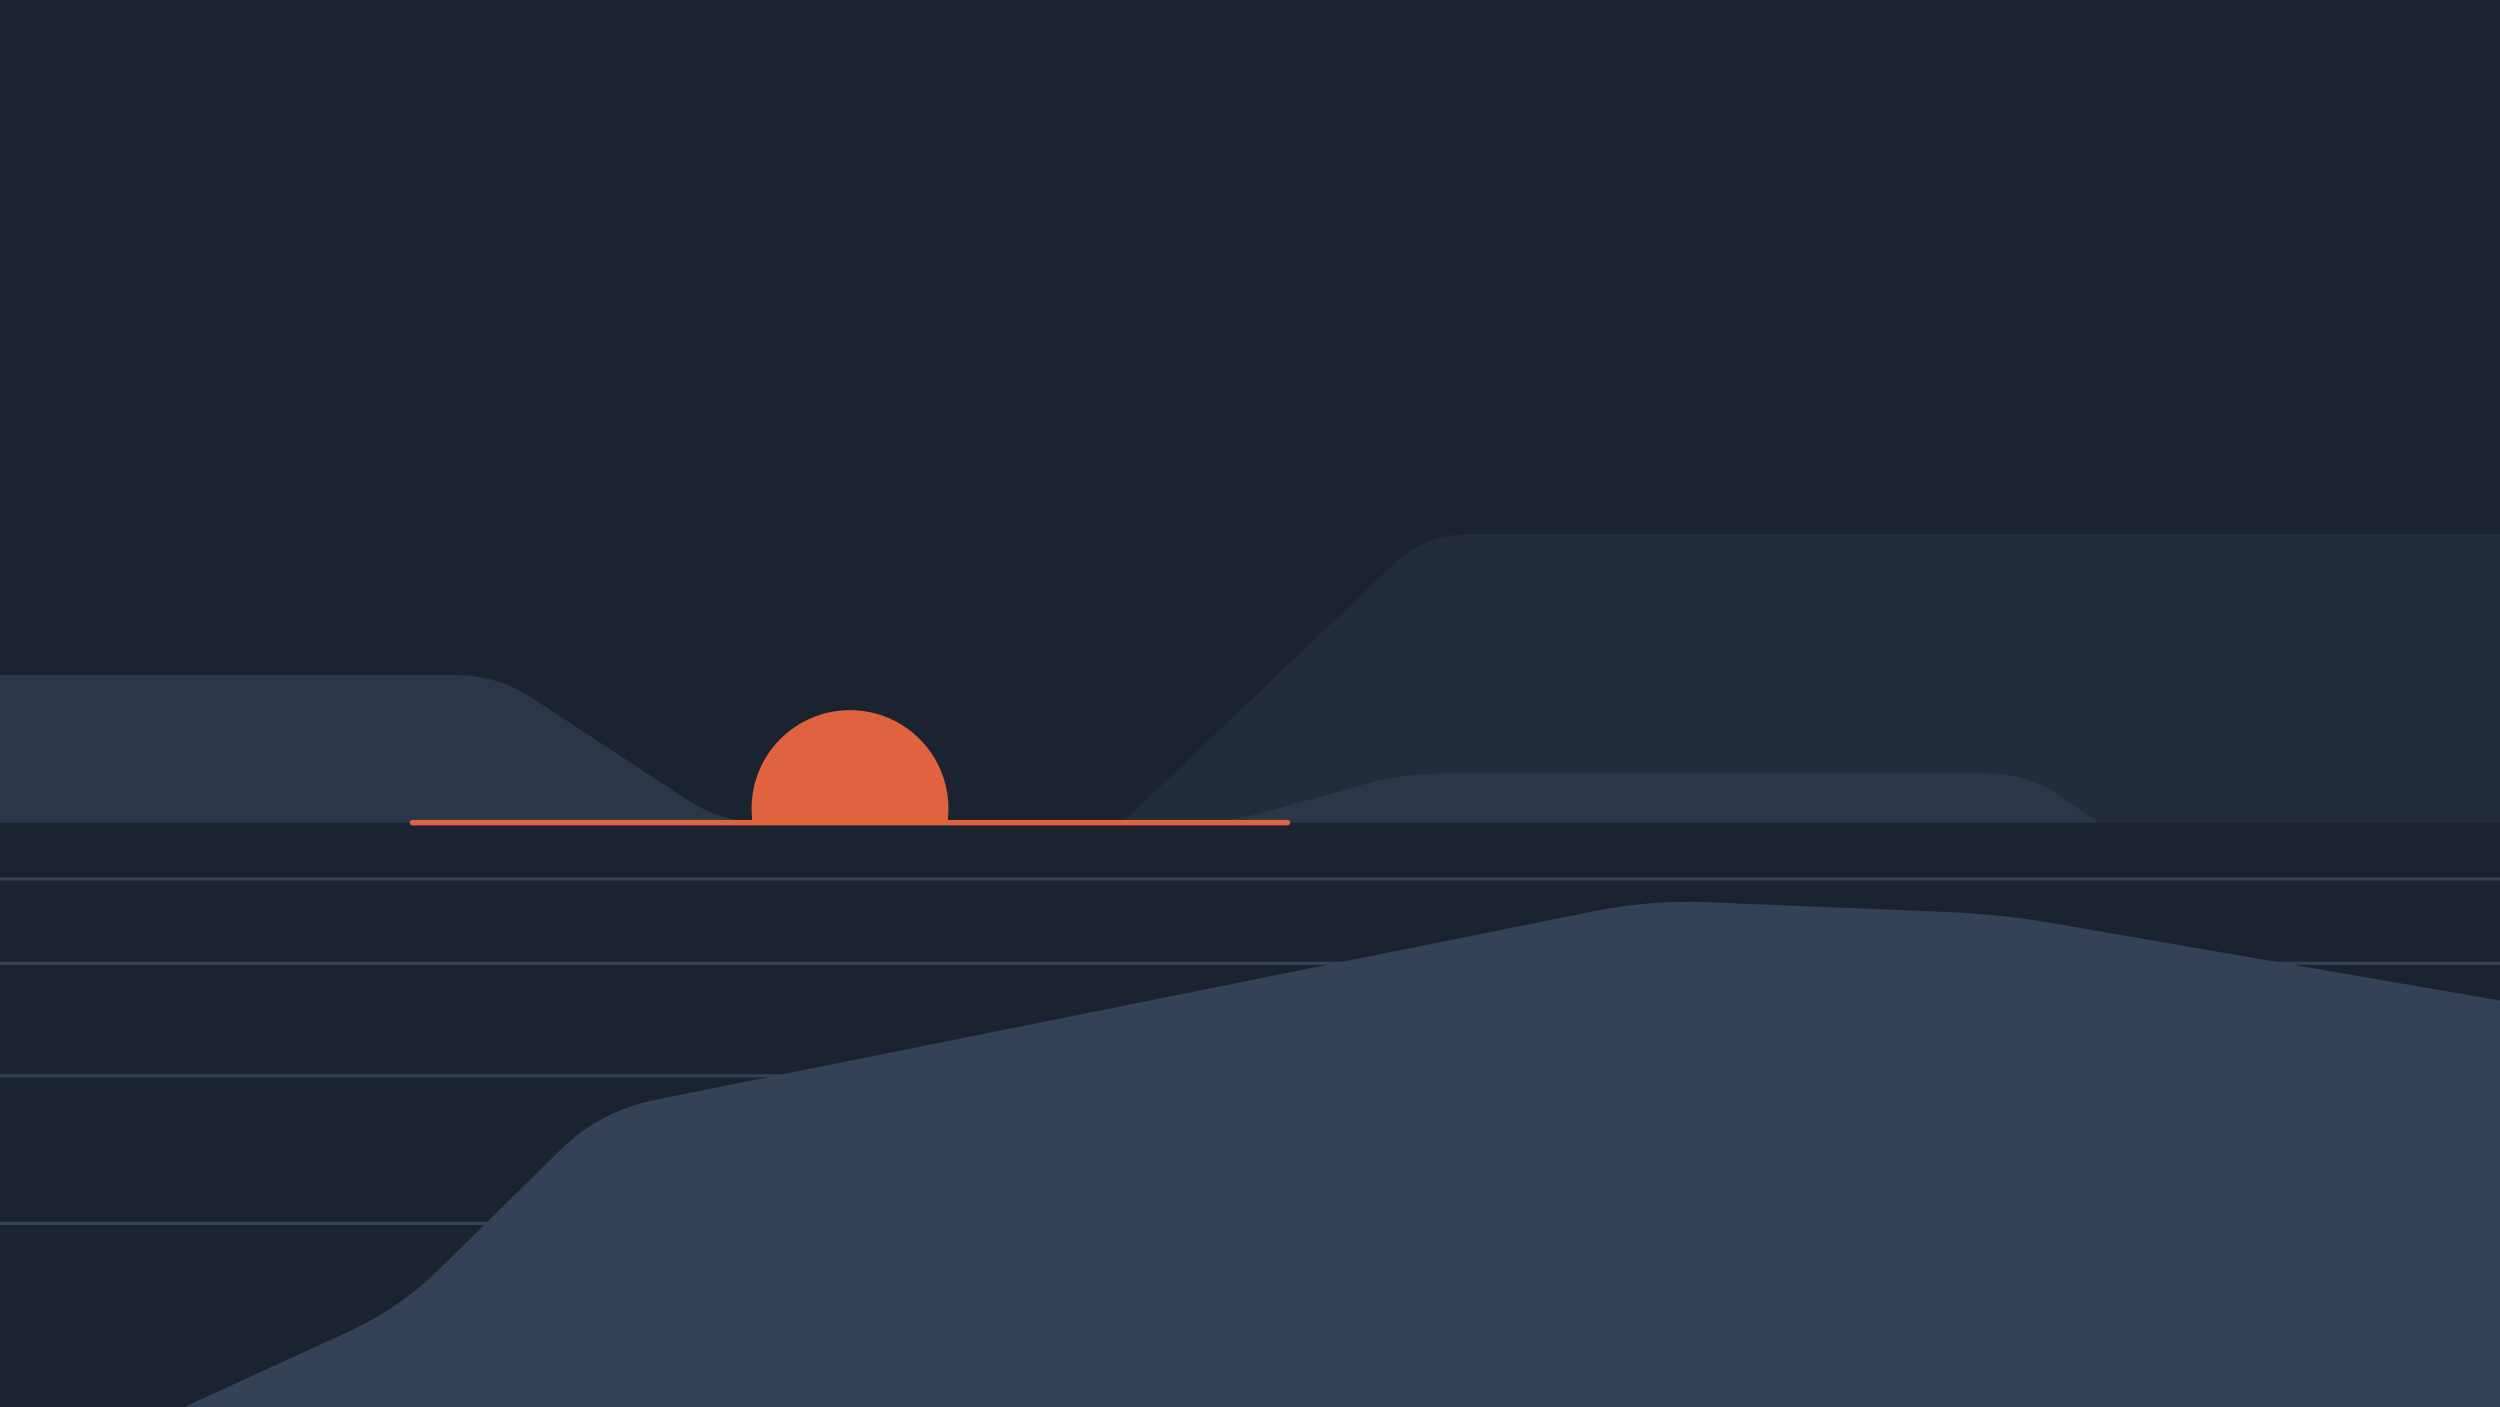
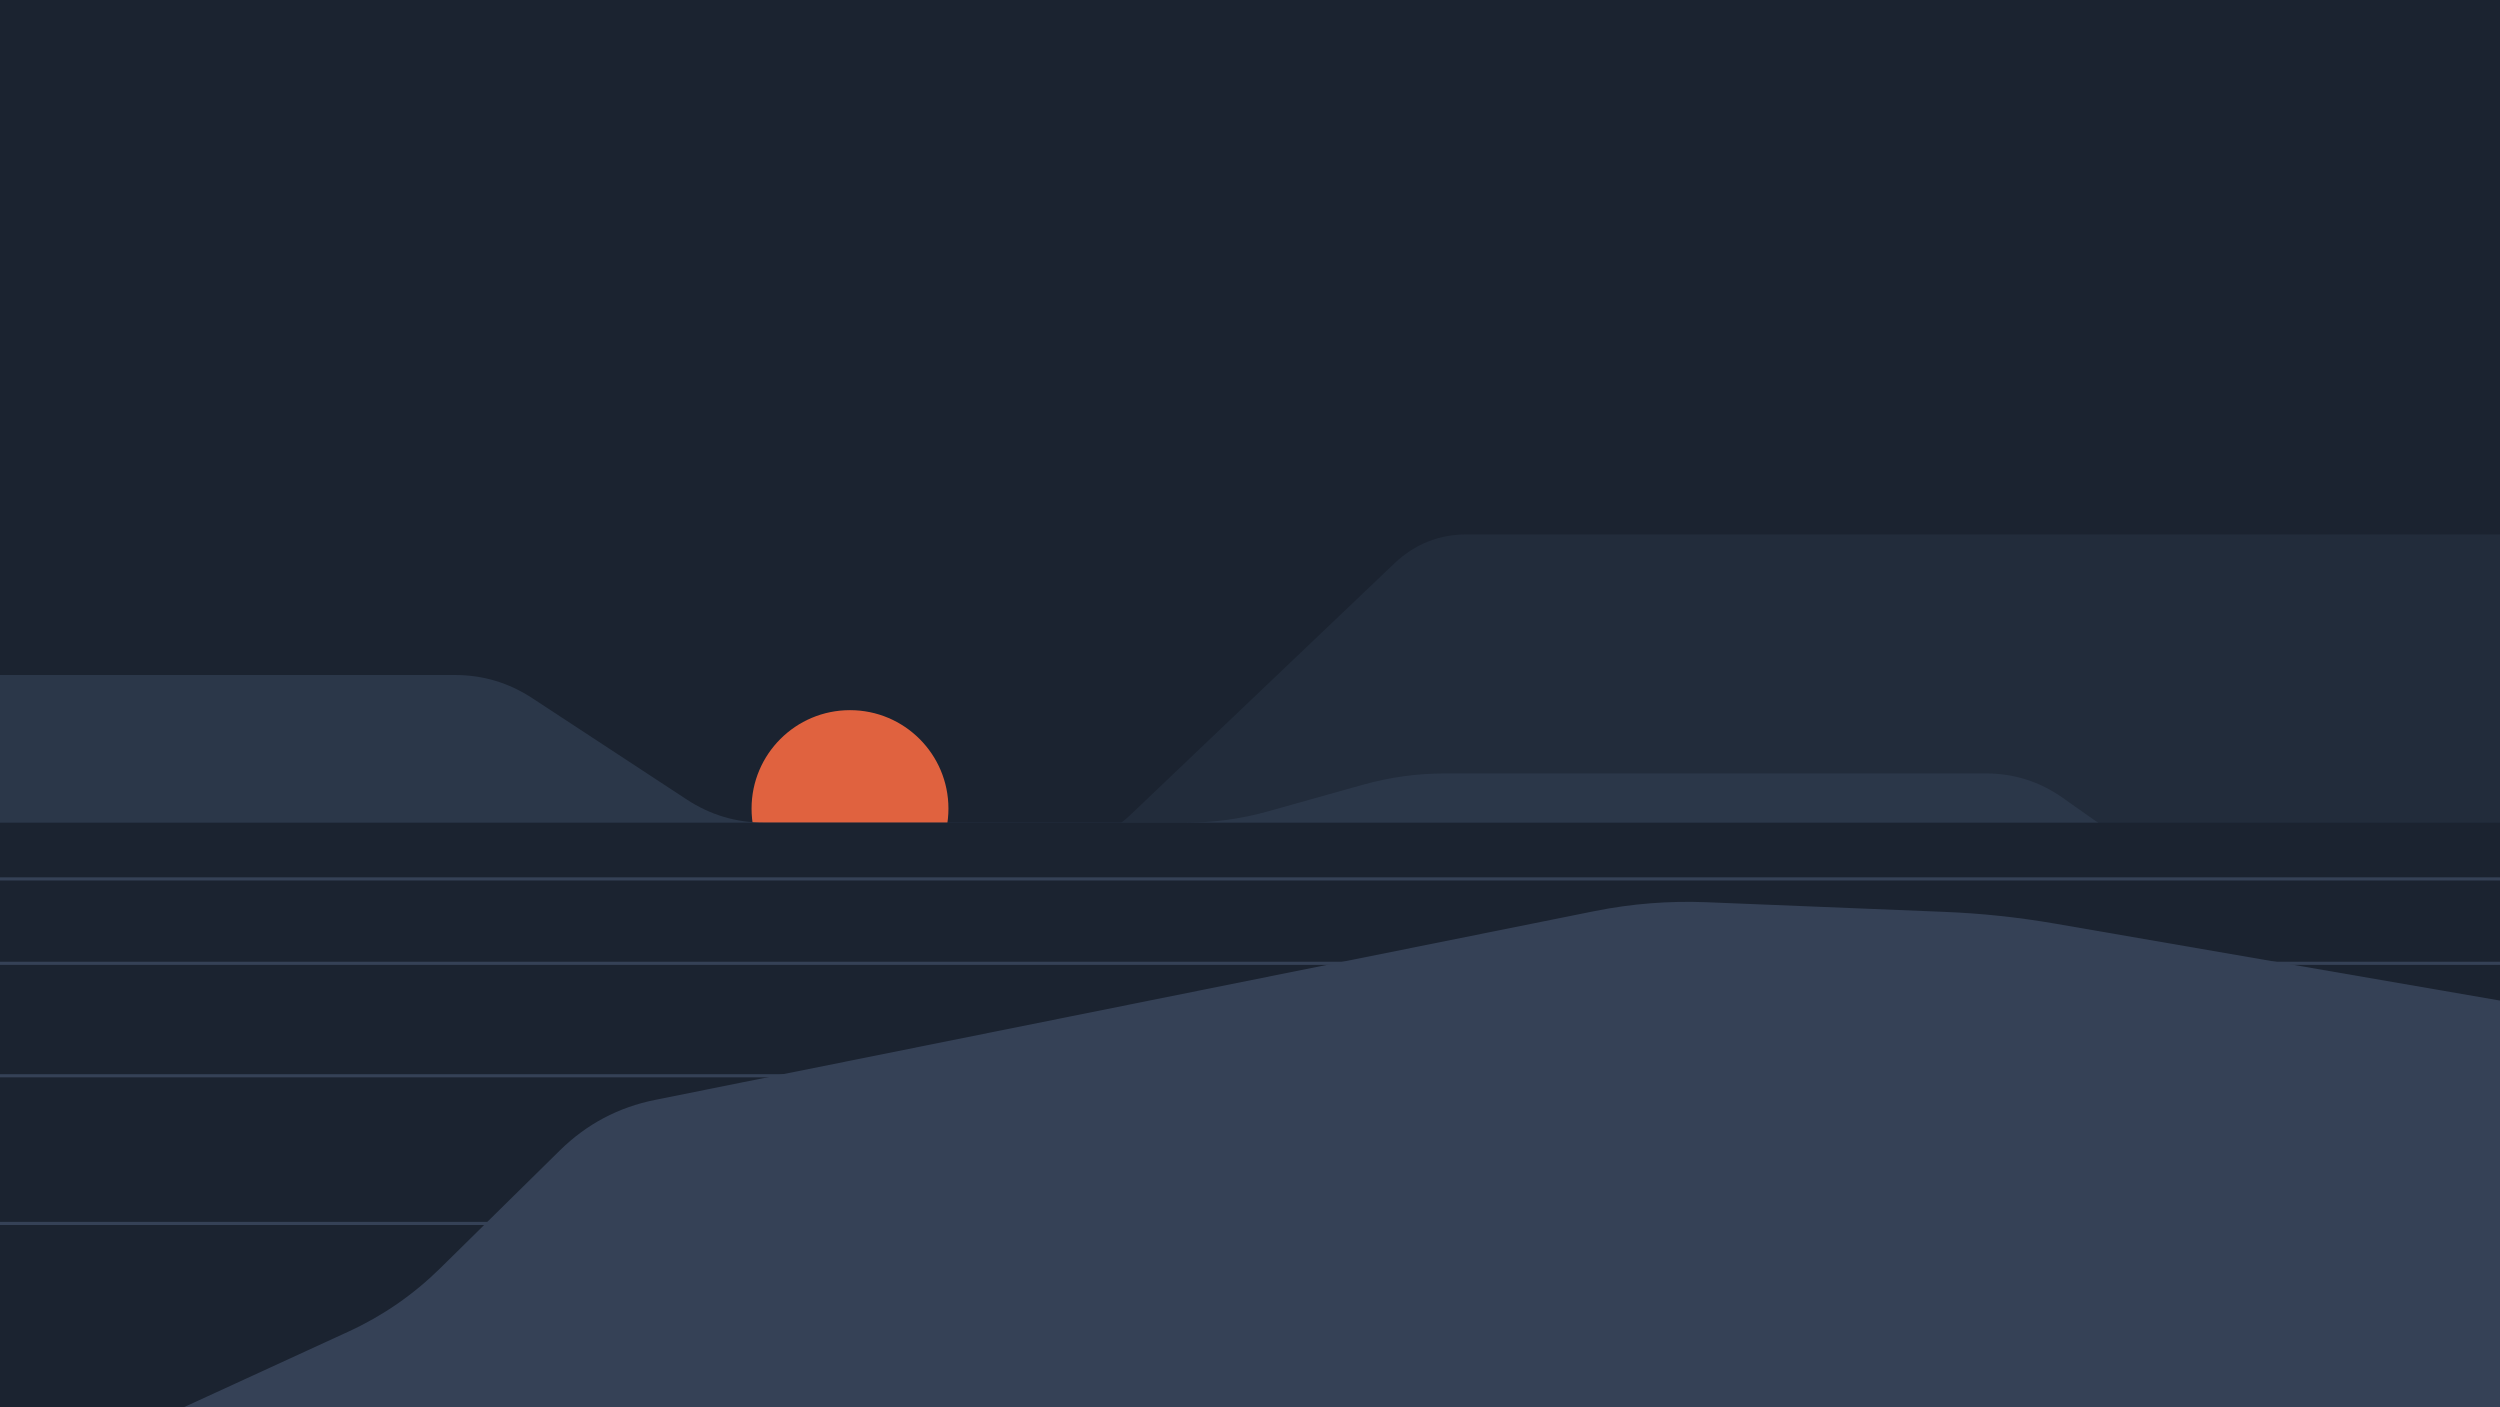
<svg xmlns="http://www.w3.org/2000/svg" viewBox="0 0 1920 1080" width="1920" height="1080" role="img" aria-label="nisse wallpaper, fjell-layers, dark, 1920 by 1080">
  <rect id="sky" width="1920" height="1080" fill="#1b2330" />
  <path id="ridge-1" d="M-82.8 1101.6 Q-115.2 1101.6 -115.2 1069.2 L-115.2 680.4 Q-115.2 648.0 -82.8 648.0 L812.4 648.0 Q844.8 648.0 868.3 625.7 L1070.9 432.7 Q1094.4 410.4 1126.8 410.4 L2002.8 410.4 Q2035.2 410.4 2035.2 442.8 L2035.2 1069.2 Q2035.2 1101.6 2002.8 1101.6 Z" fill="#222c3b" />
  <circle id="sun" cx="652.8" cy="621.0" r="75.6" fill="#e0623f" />
  <path id="ridge-2" d="M-82.8 1101.6 Q-115.2 1101.6 -115.2 1069.2 L-115.2 550.8 Q-115.2 518.4 -82.8 518.4 L349.3 518.4 Q381.7 518.4 408.8 536.2 L527.4 614.0 Q554.5 631.8 586.9 631.8 L910.7 631.8 Q943.1 631.8 974.3 623.0 L1046.3 602.8 Q1077.5 594.0 1109.9 594.0 L1525.1 594.0 Q1557.5 594.0 1584.0 612.6 L1607.8 629.4 Q1634.3 648.0 1666.7 648.0 L2002.8 648.0 Q2035.2 648.0 2035.2 680.4 L2035.2 1069.2 Q2035.2 1101.6 2002.8 1101.6 Z" fill="#2b3749" />
  <rect id="water" x="0" y="631.8" width="1920" height="450.2" fill="#1b2330" />
  <line class="scan" x1="0.0" y1="675.0" x2="1920.0" y2="675.0" stroke="#354156" stroke-width="2.4" stroke-linecap="round" />
  <line class="scan" x1="0.0" y1="739.8" x2="1920.0" y2="739.8" stroke="#354156" stroke-width="2.4" stroke-linecap="round" />
  <line class="scan" x1="0.0" y1="826.2" x2="1920.0" y2="826.2" stroke="#354156" stroke-width="2.4" stroke-linecap="round" />
  <line class="scan" x1="0.0" y1="939.6" x2="1920.0" y2="939.6" stroke="#354156" stroke-width="2.4" stroke-linecap="round" />
-   <line id="glow" x1="316.8" y1="631.8" x2="988.8" y2="631.8" stroke="#e0623f" stroke-width="4.2" stroke-linecap="round" />
  <path id="headland" d="M139.2 1101.6 Q96.0 1101.6 135.2 1083.5 L268.0 1022.5 Q307.2 1004.4 338.0 974.1 L430.0 883.5 Q460.8 853.2 503.2 844.7 L1224.8 699.7 Q1267.2 691.2 1310.4 692.9 L1492.8 700.3 Q1536.0 702.0 1578.6 709.4 L1992.6 781.0 Q2035.2 788.4 2035.2 831.6 L2035.2 1058.4 Q2035.2 1101.6 1992.0 1101.6 Z" fill="#354156" />
</svg>
